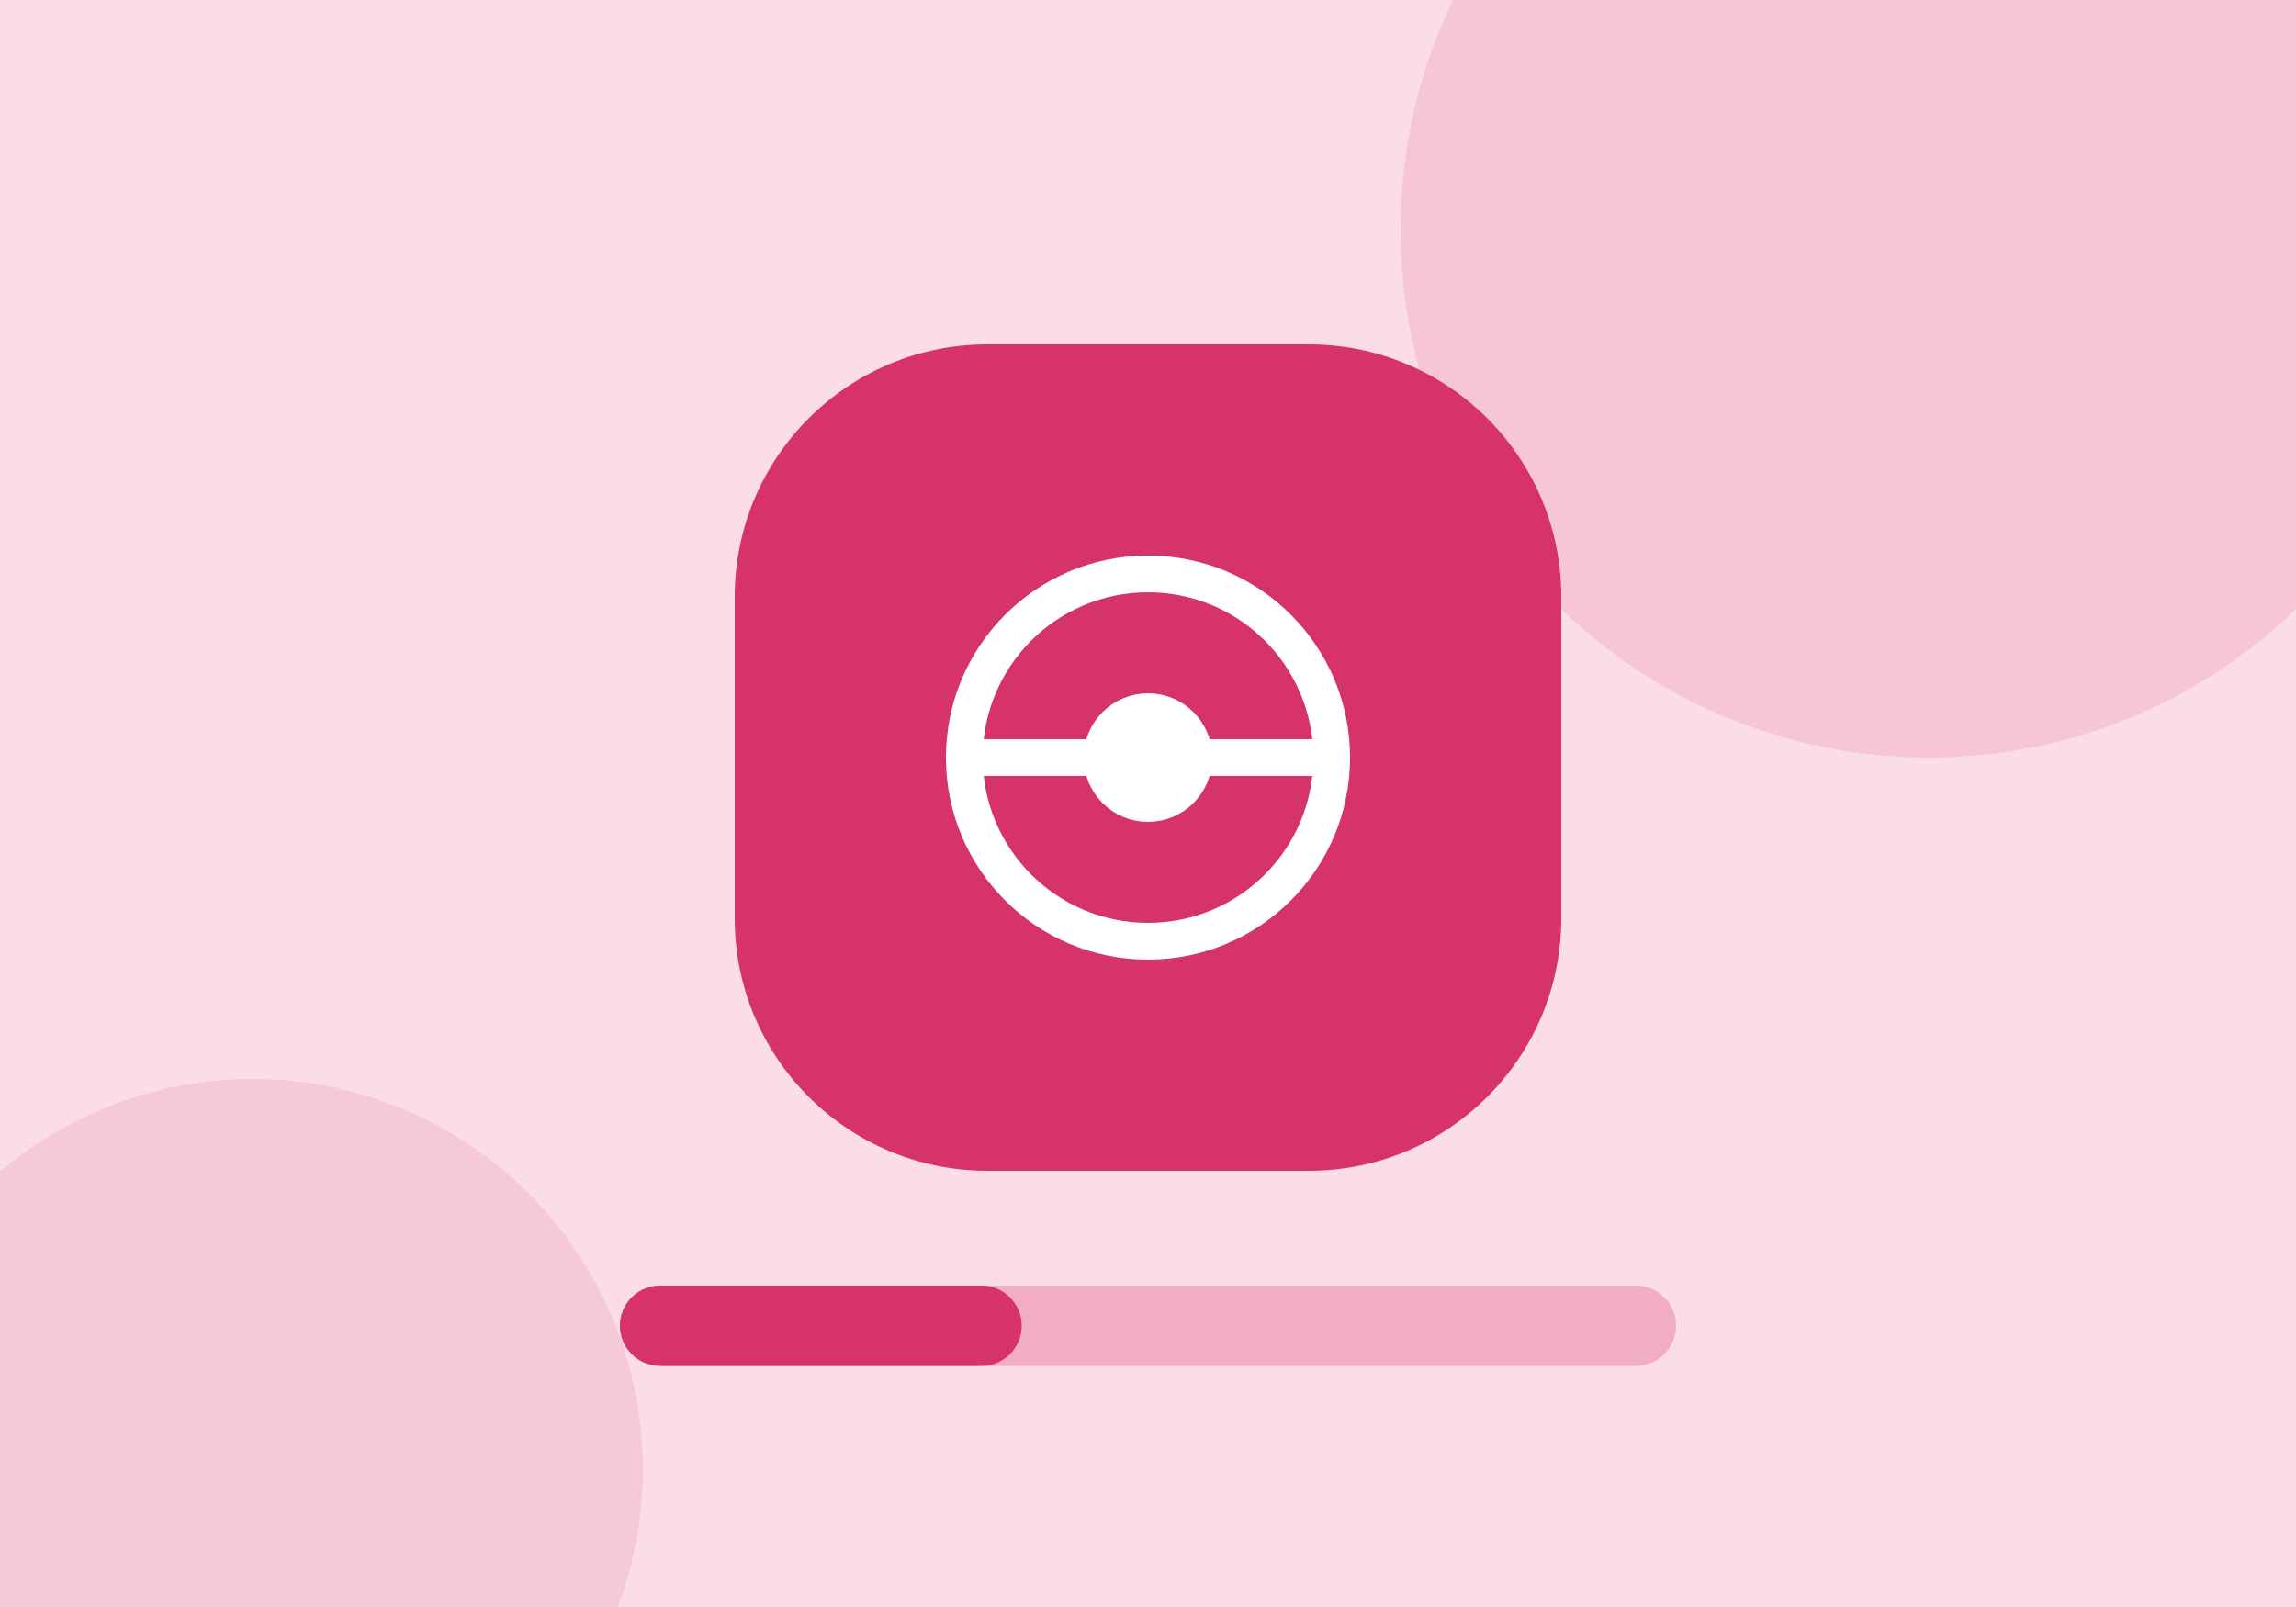
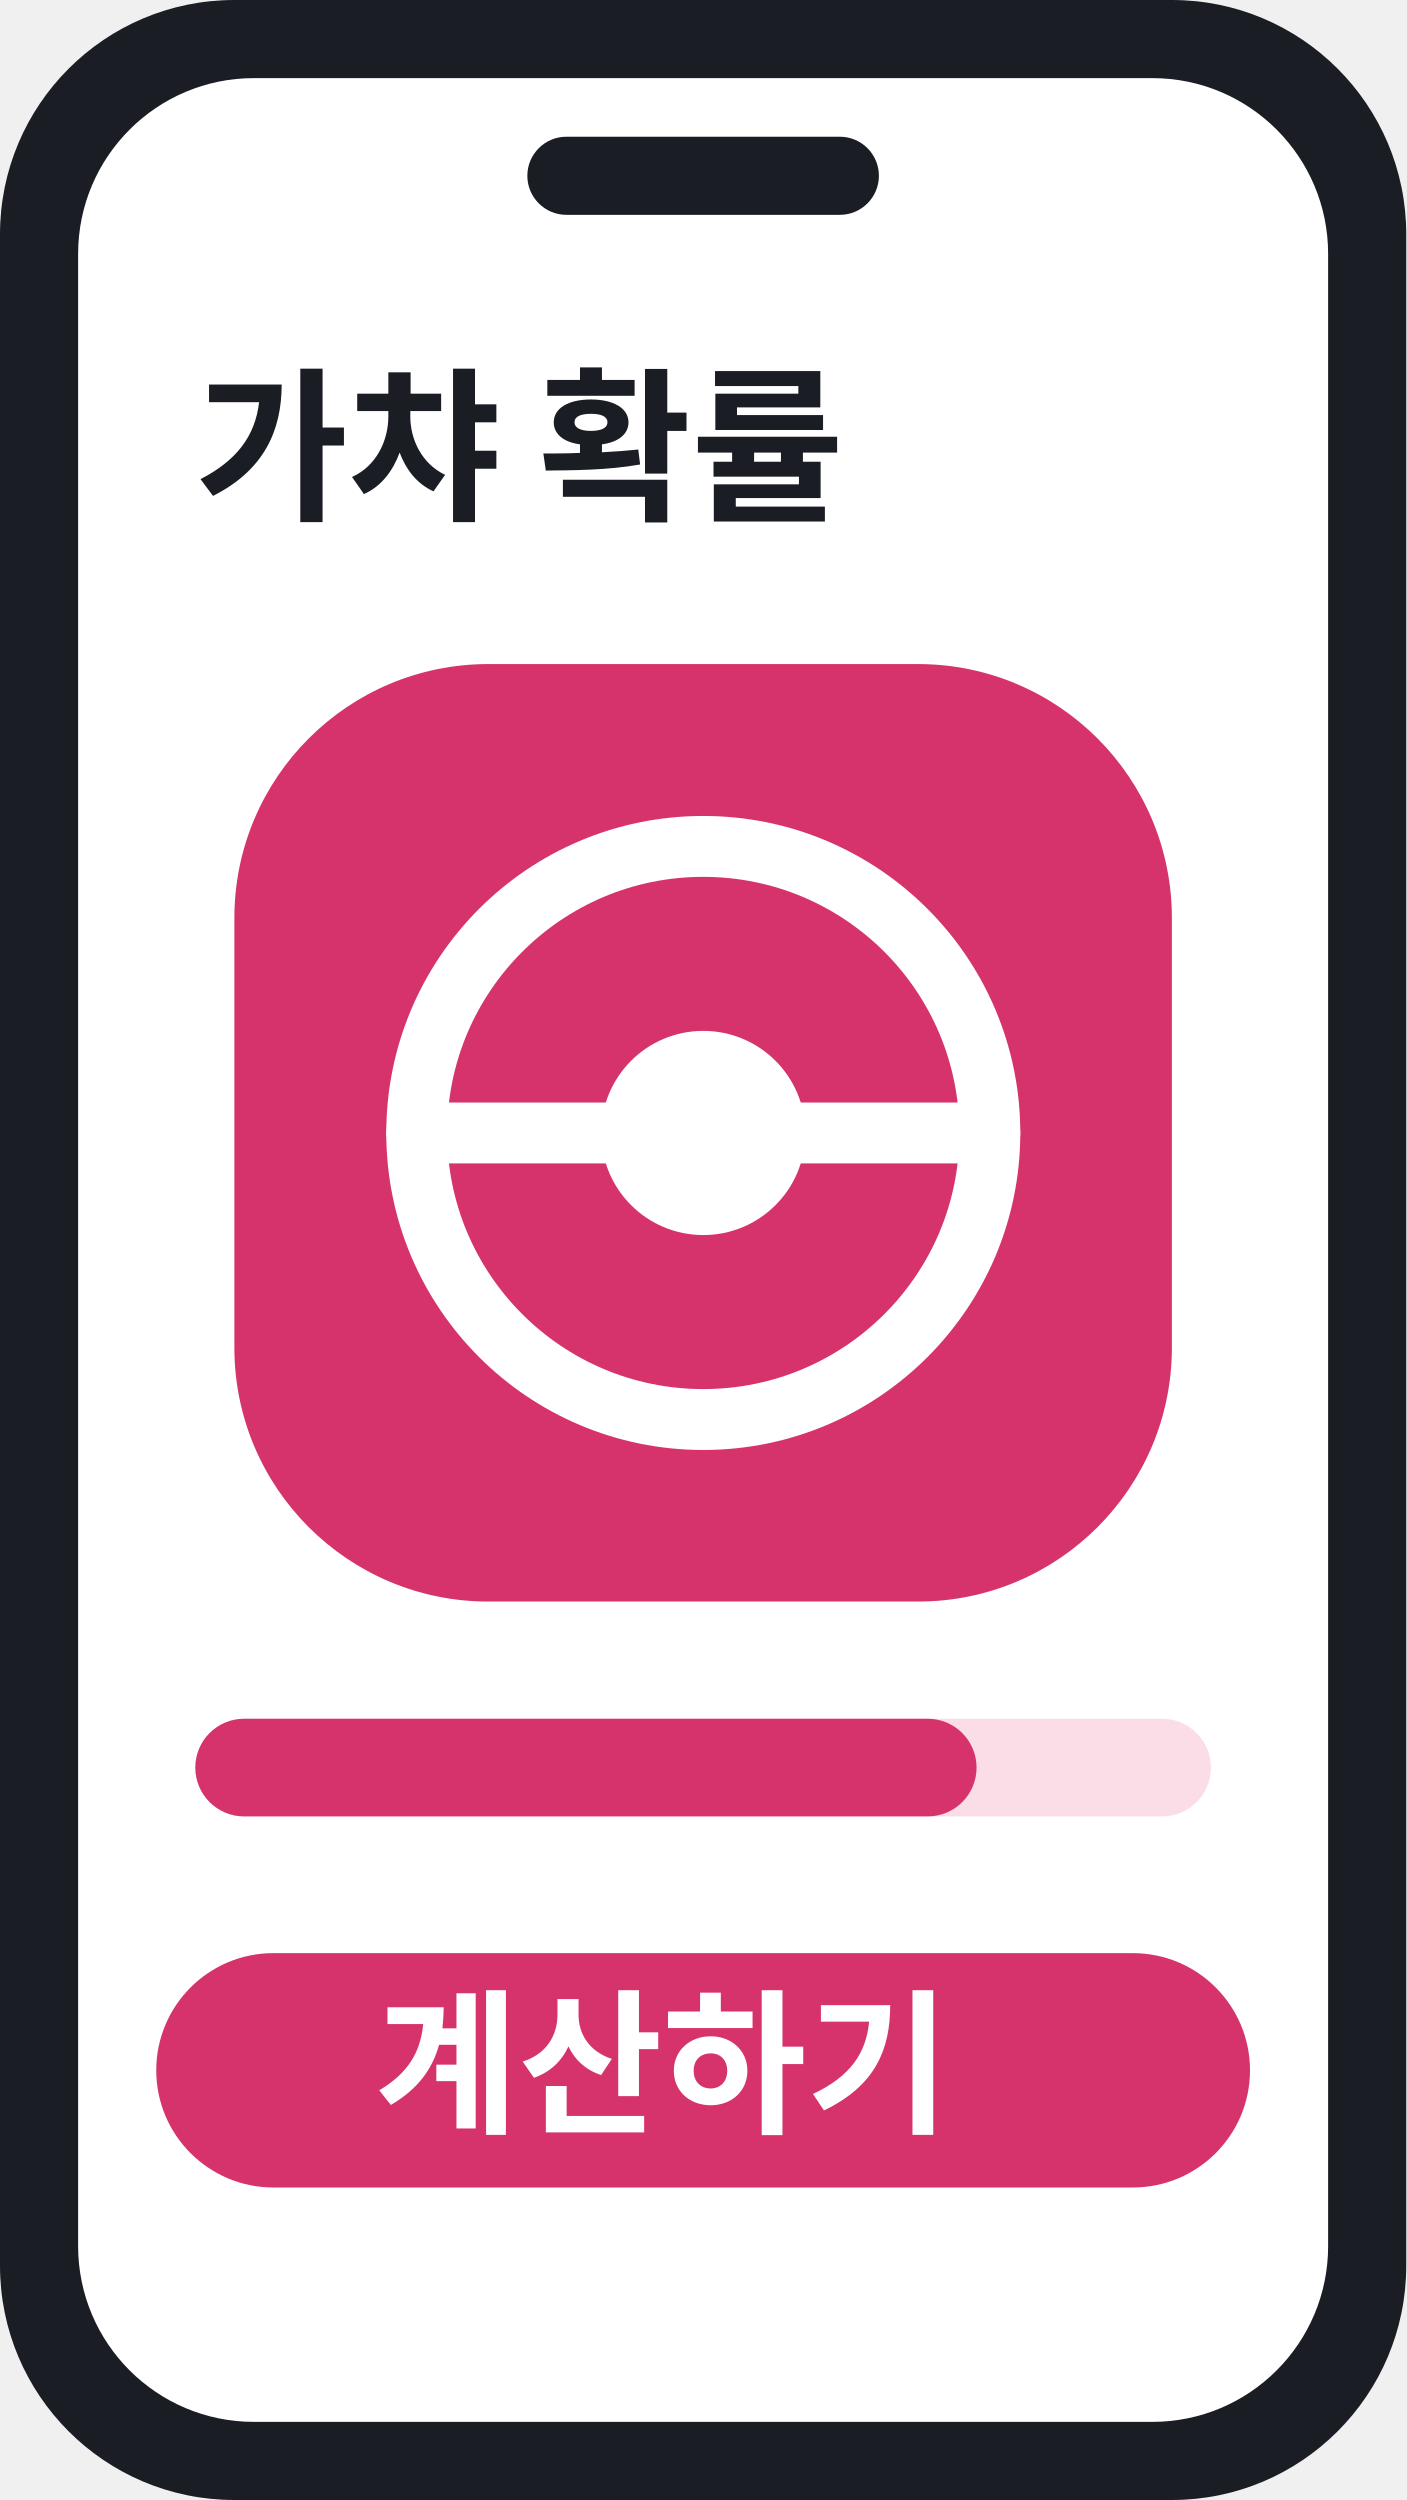
- <svg xmlns="http://www.w3.org/2000/svg" viewBox="0 0 200 140" width="200" height="140">
-   <rect width="200" height="140" fill="#FBDDE8" />
-   <circle cx="168" cy="20" r="46" fill="#D6336C" fill-opacity=".13" />
-   <circle cx="22" cy="128" r="34" fill="#D6336C" fill-opacity=".12" />
-   <rect x="64" y="30" width="72" height="72" rx="22" fill="#D6336C" />
-   <g transform="translate(76 42)" fill="none" stroke="#fff" stroke-width="3.2" stroke-linecap="round" stroke-linejoin="round">
-     <circle cx="24" cy="24" r="16" />
-     <path d="M8 24h32" />
-     <circle cx="24" cy="24" r="4" fill="#fff" />
+ <svg xmlns="http://www.w3.org/2000/svg" viewBox="64.0 6.0 72.0 128.0" width="72" height="128">
+   <g>
+     <rect x="64" y="6" width="72" height="128" rx="12" fill="#1A1D24" />
+     <rect x="68" y="10" width="64" height="120" rx="9" fill="#fff" />
+     <rect x="91.0" y="13" width="18" height="4" rx="2" fill="#1A1D24" />
+     <text x="74" y="32" font-family="Arial,Helvetica,sans-serif" font-size="8.5" font-weight="700" fill="#1A1D24">가챠 확률</text>
+     <rect x="76" y="40" width="48" height="48" rx="13" fill="#D6336C" />
+     <g transform="translate(78 42) scale(.917)" fill="none" stroke="#fff" stroke-width="3.4" stroke-linecap="round" stroke-linejoin="round">
+       <circle cx="24" cy="24" r="16" />
+       <path d="M8 24h32" />
+       <circle cx="24" cy="24" r="4" fill="#fff" />
+     </g>
+     <rect x="74" y="94" width="52" height="5" rx="2.5" fill="#FBDDE8" />
+     <rect x="74" y="94" width="40" height="5" rx="2.5" fill="#D6336C" />
+     <rect x="72" y="106" width="56" height="12" rx="6" fill="#D6336C" />
+     <text x="83.2" y="114.6" font-family="Arial,Helvetica,sans-serif" font-size="8" font-weight="700" fill="#fff">계산하기</text>
  </g>
-   <rect x="54" y="112" width="92" height="7" rx="3.5" fill="#D6336C" fill-opacity=".28" />
-   <rect x="54" y="112" width="35" height="7" rx="3.5" fill="#D6336C" />
</svg>
